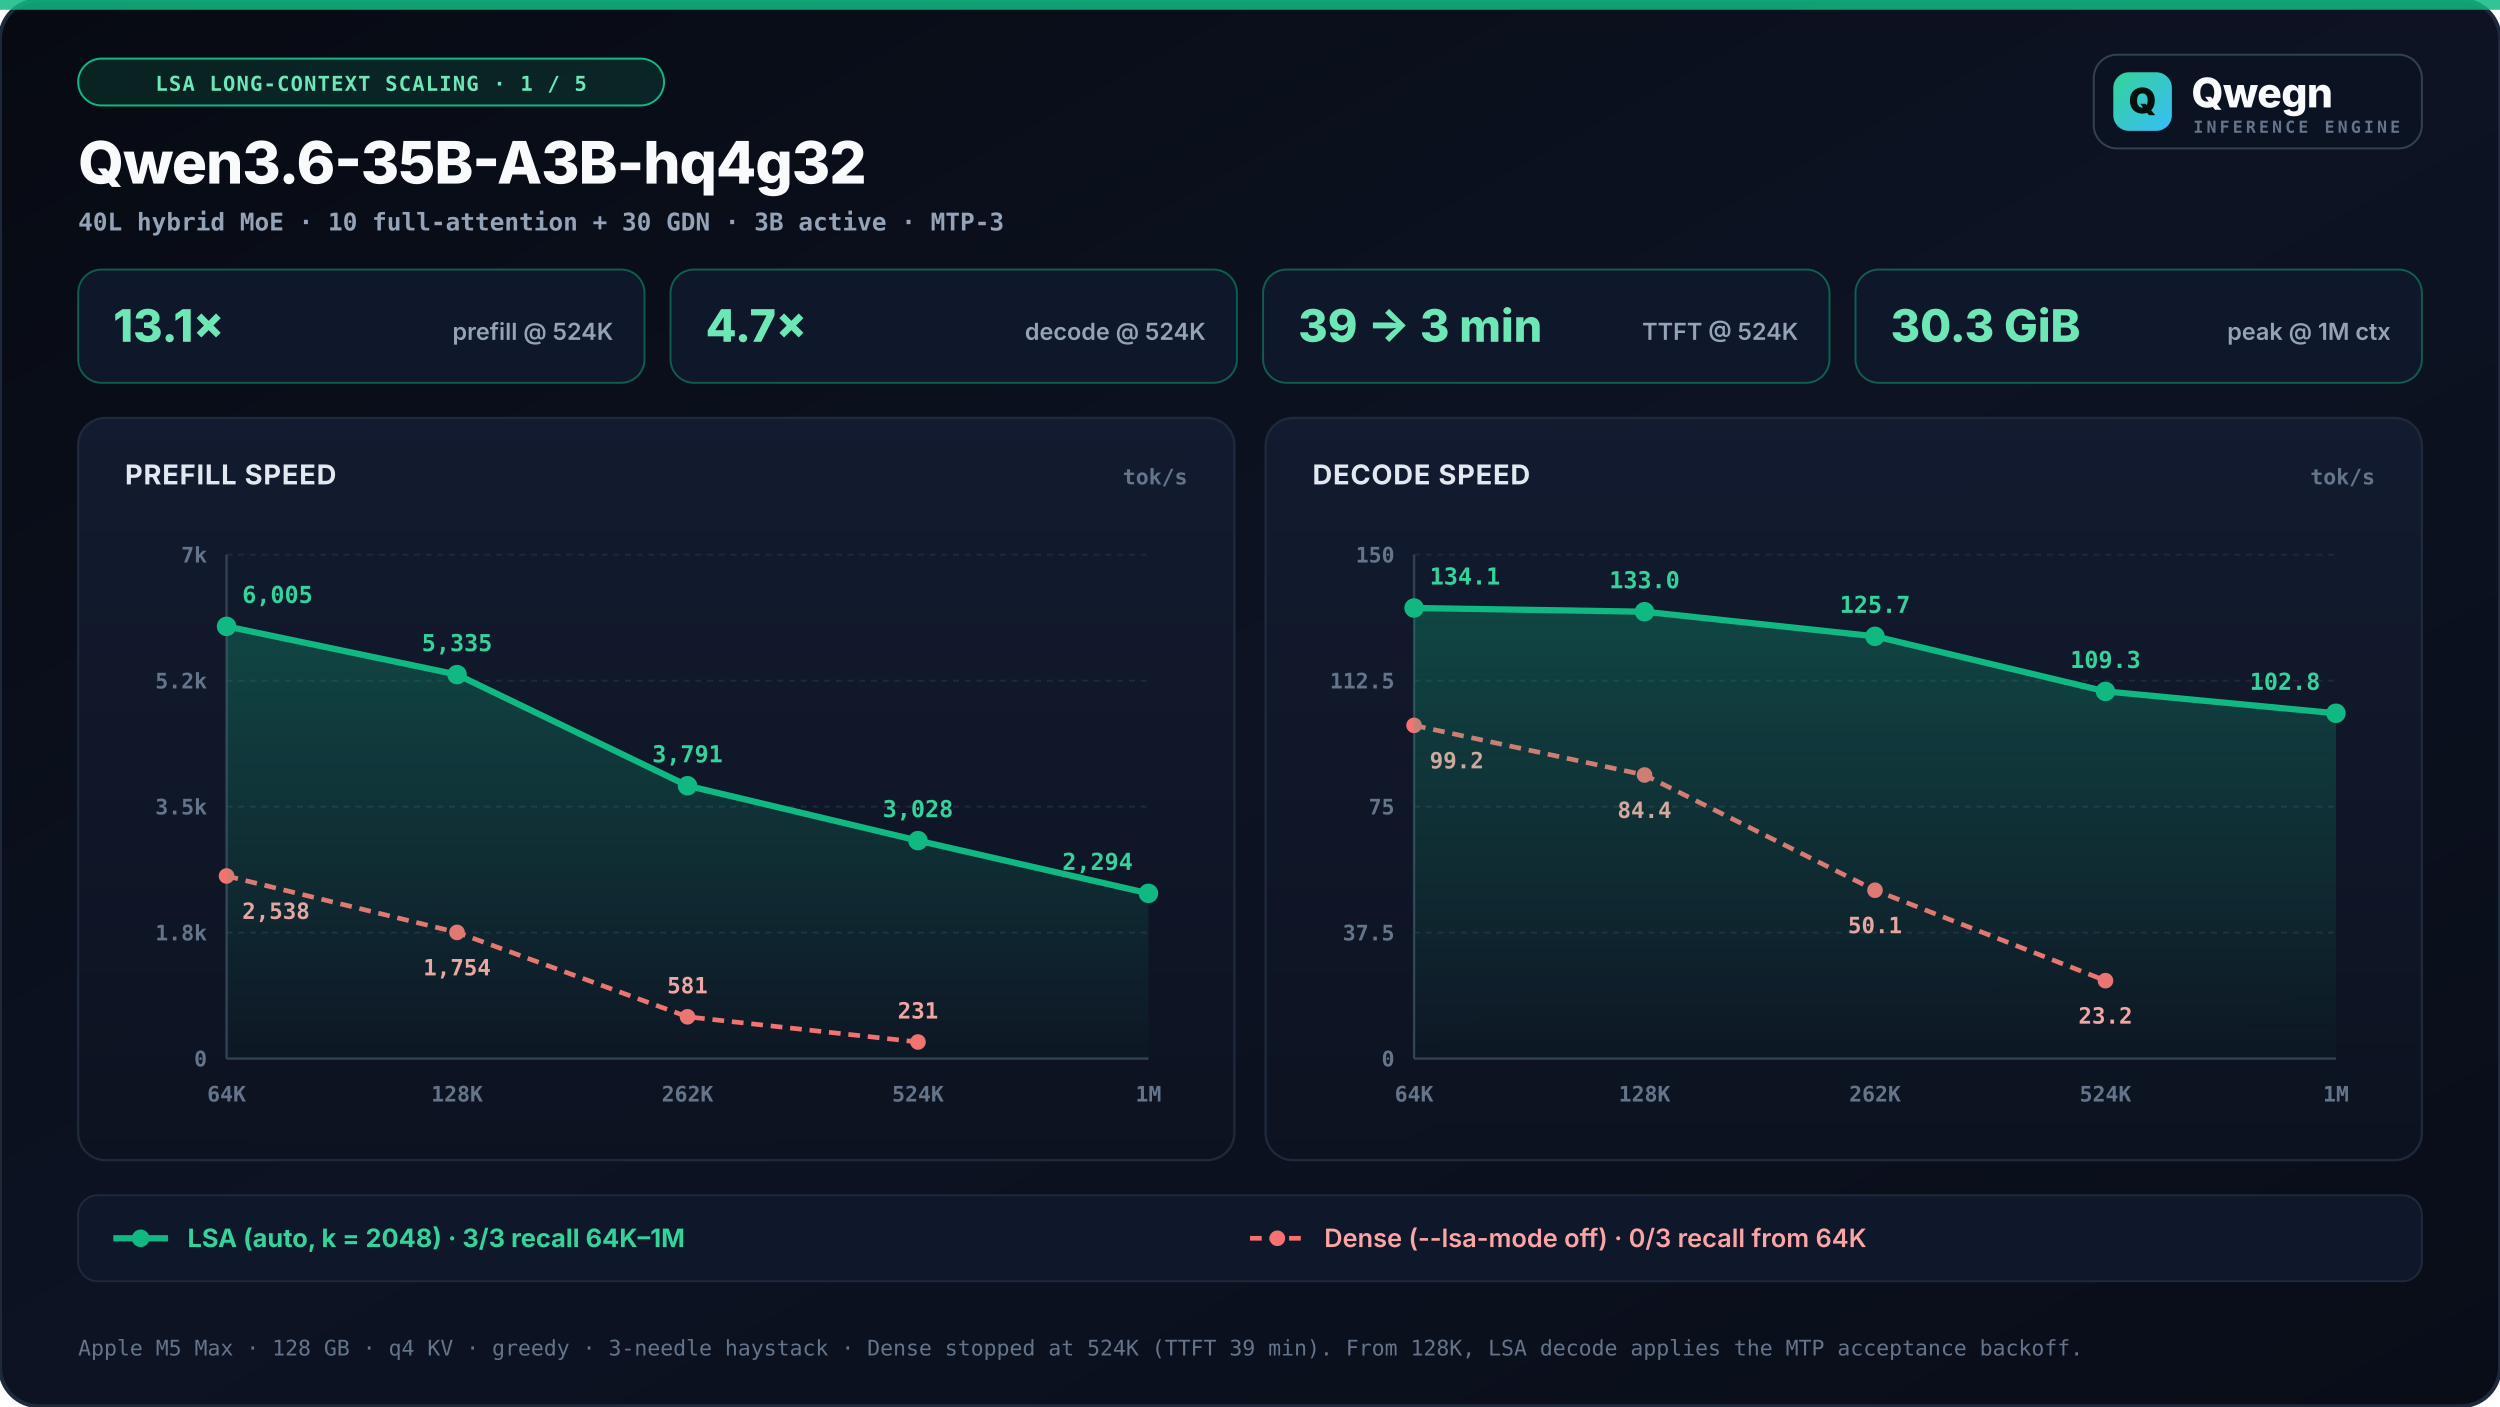
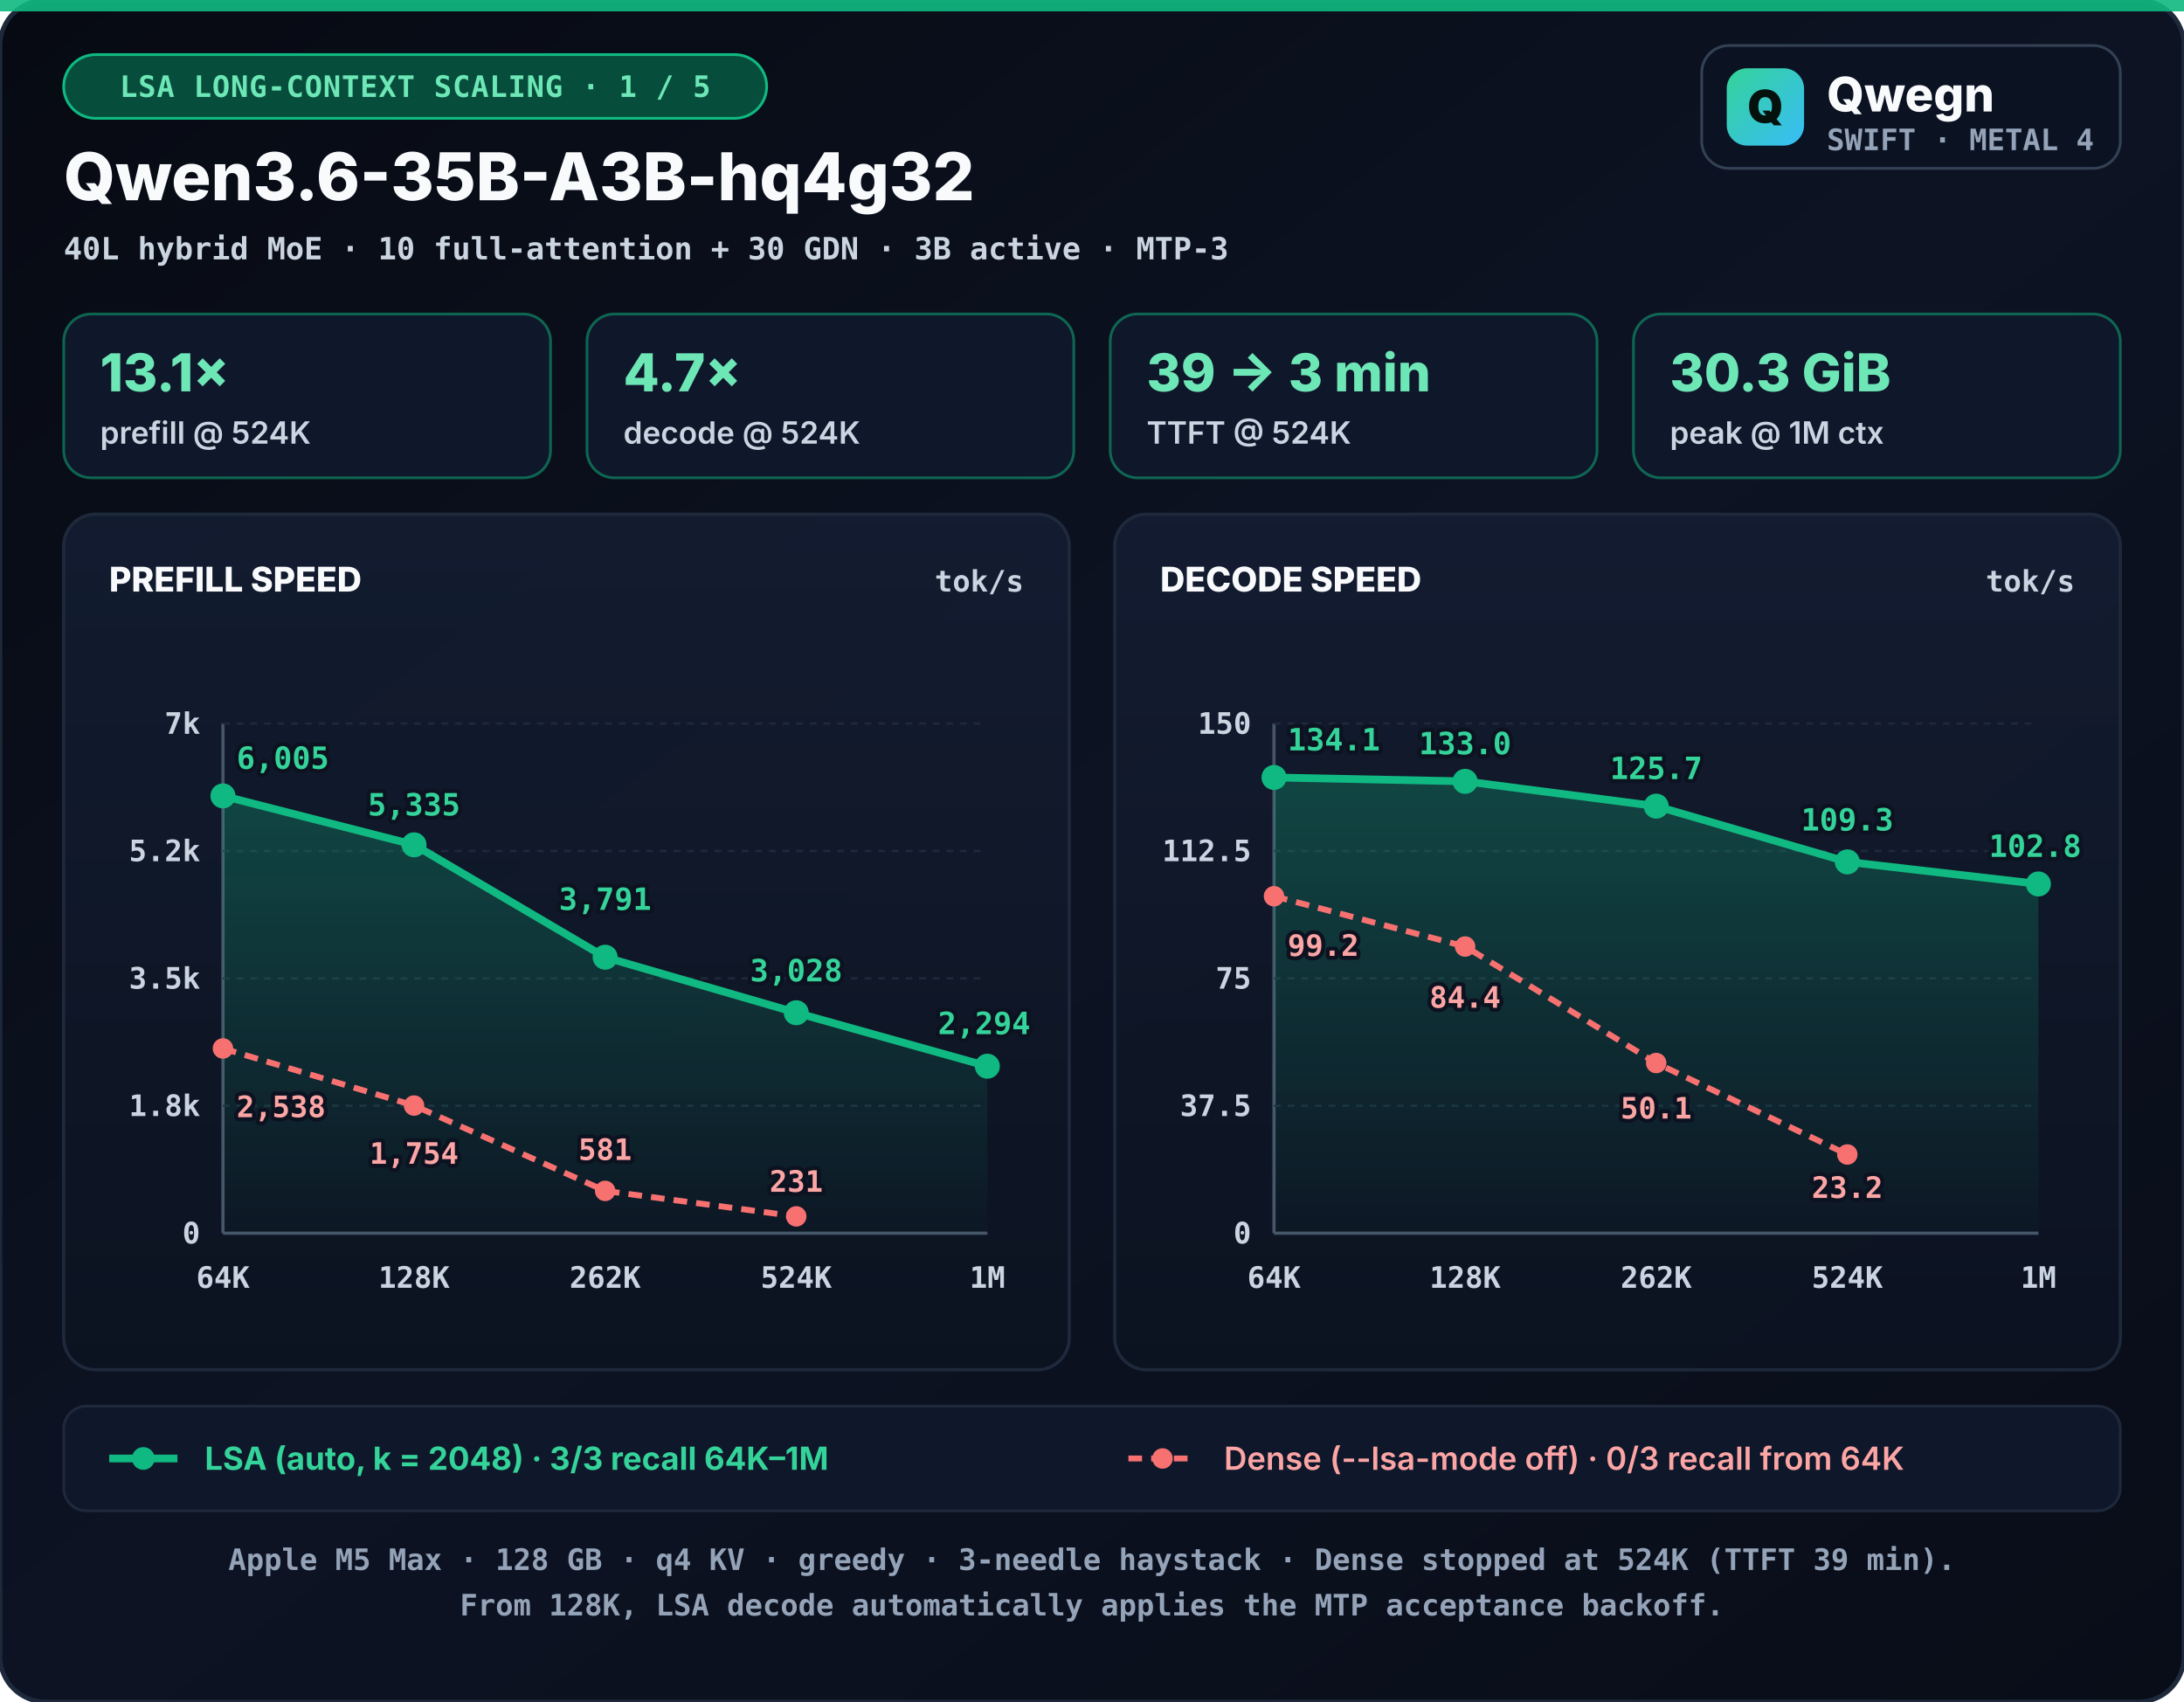
- <svg xmlns="http://www.w3.org/2000/svg" viewBox="0 0 1280 720" width="1280" height="720">
+ <svg xmlns="http://www.w3.org/2000/svg" viewBox="0 0 960 748" width="960" height="748">
  <defs>
    <linearGradient id="bg" x1="0" y1="0" x2="1" y2="1">
      <stop offset="0" stop-color="#070a12" />
-       <stop offset=".5" stop-color="#0d1323" />
+       <stop offset="0.5" stop-color="#0d1323" />
      <stop offset="1" stop-color="#090d18" />
    </linearGradient>
    <linearGradient id="card" x1="0" y1="0" x2="0" y2="1">
-       <stop offset="0" stop-color="#131c31" stop-opacity=".92" />
-       <stop offset="1" stop-color="#0c1220" stop-opacity=".96" />
+       <stop offset="0" stop-color="#131c31" stop-opacity="0.95" />
+       <stop offset="1" stop-color="#0c1220" stop-opacity="0.97" />
    </linearGradient>
    <linearGradient id="aEm" x1="0" y1="0" x2="0" y2="1">
-       <stop offset="0" stop-color="#10b981" stop-opacity=".28" />
-       <stop offset="1" stop-color="#10b981" stop-opacity=".02" />
+       <stop offset="0" stop-color="#10b981" stop-opacity="0.28" />
+       <stop offset="1" stop-color="#10b981" stop-opacity="0.02" />
    </linearGradient>
    <linearGradient id="aCy" x1="0" y1="0" x2="0" y2="1">
-       <stop offset="0" stop-color="#38bdf8" stop-opacity=".28" />
-       <stop offset="1" stop-color="#38bdf8" stop-opacity=".02" />
+       <stop offset="0" stop-color="#38bdf8" stop-opacity="0.28" />
+       <stop offset="1" stop-color="#38bdf8" stop-opacity="0.02" />
    </linearGradient>
    <linearGradient id="mark" x1="0" y1="0" x2="1" y2="1">
      <stop offset="0" stop-color="#34d399" />
      <stop offset="1" stop-color="#38bdf8" />
    </linearGradient>
-     <style>
- .sans{font-family:-apple-system,BlinkMacSystemFont,"SF Pro Display","Inter",system-ui,sans-serif}
- .mono{font-family:"SF Mono","JetBrains Mono",Menlo,monospace}
- .ct{font-size:14px;font-weight:700;fill:#e2e8f0;letter-spacing:.4px}
- .ax{font-size:11px;font-weight:600;fill:#64748b}
- .va{font-size:12px;font-weight:700;fill:#34d399}
- .vb{font-size:11.5px;font-weight:600;fill:#fca5a5}
- .grid{stroke:#1e293b;stroke-width:1;stroke-dasharray:3 3}
- .axis{stroke:#334155;stroke-width:1.2}
- </style>
  </defs>
-   <rect width="1280" height="720" rx="20" fill="url(#bg)" stroke="#1e293b" stroke-width="2" />
-   <rect x="0" y="0" width="1280" height="5" fill="#10b981" opacity=".85" />
-   <g transform="translate(40,30)" data-free="1">
-     <rect width="300" height="24" rx="12" fill="#10b981" fill-opacity=".14" stroke="#10b981" />
-     <text x="150" y="16.5" text-anchor="middle" class="mono" font-size="10.5" font-weight="700" fill="#6ee7b7" letter-spacing=".6">LSA LONG-CONTEXT SCALING · 1 / 5</text>
-     <text x="0" y="64" class="sans" font-size="30" font-weight="800" fill="#f8fafc" letter-spacing="-.5">Qwen3.6-35B-A3B-hq4g32</text>
-     <text x="0" y="88" class="mono" font-size="12.5" font-weight="600" fill="#94a3b8">40L hybrid MoE · 10 full-attention + 30 GDN · 3B active · MTP-3</text>
+   <style>
+     svg { text-rendering: geometricPrecision; -webkit-font-smoothing: antialiased; }
+     .title { font-family: -apple-system, BlinkMacSystemFont, "SF Pro Display", "Segoe UI", Roboto, sans-serif; font-weight: 800; }
+     .subtitle { font-family: -apple-system, BlinkMacSystemFont, "SF Pro Text", "Segoe UI", Roboto, sans-serif; font-weight: 500; }
+     .sans { font-family: -apple-system, BlinkMacSystemFont, "SF Pro Display", "Inter", "Segoe UI", system-ui, sans-serif; }
+     .mono { font-family: "SF Mono", "JetBrains Mono", Menlo, Consolas, monospace; font-weight: 600; }
+   </style>
+   <rect width="960" height="748" rx="20" fill="url(#bg)" stroke="#1e293b" stroke-width="2" />
+   <rect x="0" y="0" width="960" height="5" fill="#10b981" opacity="0.9" />
+   <g transform="translate(28, 24)">
+     <rect x="0.0" y="0.0" width="309" height="28" rx="14.0" fill="#064e3b" stroke="#10b981" stroke-width="1.2" />
+     <text x="154.5" y="18.6" text-anchor="middle" class="mono" font-size="13" font-weight="700" fill="#6ee7b7" letter-spacing="0.3">LSA LONG-CONTEXT SCALING · 1 / 5</text>
+     <text x="0" y="64" class="sans" font-size="29" font-weight="800" fill="#f8fafc">Qwen3.6-35B-A3B-hq4g32</text>
+     <text x="0" y="90" class="mono" font-size="13.5" fill="#cbd5e1">40L hybrid MoE · 10 full-attention + 30 GDN · 3B active · MTP-3</text>
  </g>
-   <g transform="translate(1072,28)" id="qwegn-mark">
-     <rect width="168" height="48" rx="12" fill="#0b1222" stroke="#334155" stroke-width="1" />
-     <rect x="10" y="9" width="30" height="30" rx="8" fill="url(#mark)" />
-     <text x="25" y="30" text-anchor="middle" class="sans" font-size="18" font-weight="900" fill="#04110c">Q</text>
-     <text x="50" y="27" class="sans" font-size="21" font-weight="800" fill="#f8fafc" letter-spacing="-0.3">Qwegn</text>
-     <text x="51" y="40" class="mono" font-size="8.5" font-weight="700" fill="#64748b" letter-spacing="1.6">INFERENCE ENGINE</text>
+   <g transform="translate(748, 20)">
+     <rect width="184" height="54" rx="12" fill="#0b1222" stroke="#334155" stroke-width="1.2" />
+     <rect x="11" y="10" width="34" height="34" rx="9" fill="url(#mark)" />
+     <text x="28" y="34" text-anchor="middle" class="sans" font-size="20" font-weight="900" fill="#04110c">Q</text>
+     <text x="55" y="29" class="sans" font-size="21" font-weight="800" fill="#f8fafc">Qwegn</text>
+     <text x="55" y="46" class="mono" font-size="13" font-weight="700" fill="#94a3b8">SWIFT · METAL 4</text>
  </g>
-   <g transform="translate(40.0,138)">
-     <rect width="290" height="58" rx="12" fill="#0f172a" stroke="#10b981" stroke-opacity=".45" />
-     <text x="18" y="37" class="sans" font-size="23" font-weight="800" fill="#6ee7b7">13.1×</text>
-     <text x="274" y="36" text-anchor="end" class="sans" font-size="12" font-weight="600" fill="#94a3b8">prefill @ 524K</text>
+   <g transform="translate(28, 138)">
+     <rect width="214" height="72" rx="12" fill="#0f172a" stroke="#10b981" stroke-opacity="0.5" stroke-width="1.2" />
+     <text x="16" y="34" class="sans" font-size="23" font-weight="800" fill="#6ee7b7">13.1×</text>
+     <text x="16" y="57" class="sans" font-size="13.5" font-weight="600" fill="#cbd5e1">prefill @ 524K</text>
  </g>
-   <g transform="translate(343.3,138)">
-     <rect width="290" height="58" rx="12" fill="#0f172a" stroke="#10b981" stroke-opacity=".45" />
-     <text x="18" y="37" class="sans" font-size="23" font-weight="800" fill="#6ee7b7">4.7×</text>
-     <text x="274" y="36" text-anchor="end" class="sans" font-size="12" font-weight="600" fill="#94a3b8">decode @ 524K</text>
+   <g transform="translate(258, 138)">
+     <rect width="214" height="72" rx="12" fill="#0f172a" stroke="#10b981" stroke-opacity="0.5" stroke-width="1.2" />
+     <text x="16" y="34" class="sans" font-size="23" font-weight="800" fill="#6ee7b7">4.7×</text>
+     <text x="16" y="57" class="sans" font-size="13.5" font-weight="600" fill="#cbd5e1">decode @ 524K</text>
  </g>
-   <g transform="translate(646.7,138)">
-     <rect width="290" height="58" rx="12" fill="#0f172a" stroke="#10b981" stroke-opacity=".45" />
-     <text x="18" y="37" class="sans" font-size="23" font-weight="800" fill="#6ee7b7">39 → 3 min</text>
-     <text x="274" y="36" text-anchor="end" class="sans" font-size="12" font-weight="600" fill="#94a3b8">TTFT @ 524K</text>
+   <g transform="translate(488, 138)">
+     <rect width="214" height="72" rx="12" fill="#0f172a" stroke="#10b981" stroke-opacity="0.5" stroke-width="1.2" />
+     <text x="16" y="34" class="sans" font-size="23" font-weight="800" fill="#6ee7b7">39 → 3 min</text>
+     <text x="16" y="57" class="sans" font-size="13.5" font-weight="600" fill="#cbd5e1">TTFT @ 524K</text>
  </g>
-   <g transform="translate(950.0,138)">
-     <rect width="290" height="58" rx="12" fill="#0f172a" stroke="#10b981" stroke-opacity=".45" />
-     <text x="18" y="37" class="sans" font-size="23" font-weight="800" fill="#6ee7b7">30.3 GiB</text>
-     <text x="274" y="36" text-anchor="end" class="sans" font-size="12" font-weight="600" fill="#94a3b8">peak @ 1M ctx</text>
+   <g transform="translate(718, 138)">
+     <rect width="214" height="72" rx="12" fill="#0f172a" stroke="#10b981" stroke-opacity="0.5" stroke-width="1.2" />
+     <text x="16" y="34" class="sans" font-size="23" font-weight="800" fill="#6ee7b7">30.3 GiB</text>
+     <text x="16" y="57" class="sans" font-size="13.5" font-weight="600" fill="#cbd5e1">peak @ 1M ctx</text>
  </g>
-   <g transform="translate(40,214)">
-     <rect width="592" height="380" rx="14" fill="url(#card)" stroke="#1e293b" stroke-width="1.2" />
-     <text x="24" y="34" class="sans ct">PREFILL SPEED</text>
-     <text x="568" y="34" text-anchor="end" class="mono ax">tok/s</text>
-     <line x1="76" y1="328.0" x2="548" y2="328.0" class="axis" />
-     <text x="66" y="332.0" text-anchor="end" class="mono ax">0</text>
-     <line x1="76" y1="263.5" x2="548" y2="263.5" class="grid" />
-     <text x="66" y="267.5" text-anchor="end" class="mono ax">1.8k</text>
-     <line x1="76" y1="199.0" x2="548" y2="199.0" class="grid" />
-     <text x="66" y="203.0" text-anchor="end" class="mono ax">3.5k</text>
-     <line x1="76" y1="134.5" x2="548" y2="134.5" class="grid" />
-     <text x="66" y="138.5" text-anchor="end" class="mono ax">5.2k</text>
-     <line x1="76" y1="70.0" x2="548" y2="70.0" class="grid" />
-     <text x="66" y="74.0" text-anchor="end" class="mono ax">7k</text>
-     <line x1="76" y1="70" x2="76" y2="328" class="axis" />
-     <text x="76.0" y="350" text-anchor="middle" class="mono ax">64K</text>
-     <text x="194.0" y="350" text-anchor="middle" class="mono ax">128K</text>
-     <text x="312.0" y="350" text-anchor="middle" class="mono ax">262K</text>
-     <text x="430.0" y="350" text-anchor="middle" class="mono ax">524K</text>
-     <text x="548.0" y="350" text-anchor="middle" class="mono ax">1M</text>
-     <polyline points="76.0,234.5 194.0,263.4 312.0,306.6 430.0,319.5" fill="none" stroke="#f87171" stroke-width="2.4" stroke-linejoin="round" stroke-dasharray="6 4" />
-     <circle cx="76.0" cy="234.5" r="4" fill="#f87171" />
-     <text x="84.0" y="256.5" text-anchor="start" class="mono vb">2,538</text>
-     <circle cx="194.0" cy="263.4" r="4" fill="#f87171" />
-     <text x="194.0" y="285.4" text-anchor="middle" class="mono vb">1,754</text>
-     <circle cx="312.0" cy="306.6" r="4" fill="#f87171" />
-     <text x="312.0" y="294.6" text-anchor="middle" class="mono vb">581</text>
-     <circle cx="430.0" cy="319.5" r="4" fill="#f87171" />
-     <text x="430.0" y="307.5" text-anchor="middle" class="mono vb">231</text>
-     <polygon points="76.0,106.7 194.0,131.4 312.0,188.3 430.0,216.4 548.0,243.4 548.0,328 76.0,328" fill="url(#aEm)" />
-     <polyline points="76.0,106.7 194.0,131.4 312.0,188.3 430.0,216.4 548.0,243.4" fill="none" stroke="#10b981" stroke-width="3.2" stroke-linejoin="round" />
-     <circle cx="76.0" cy="106.7" r="5" fill="#10b981" />
-     <text x="84.0" y="94.7" text-anchor="start" class="mono va">6,005</text>
-     <circle cx="194.0" cy="131.4" r="5" fill="#10b981" />
-     <text x="194.0" y="119.4" text-anchor="middle" class="mono va">5,335</text>
-     <circle cx="312.0" cy="188.3" r="5" fill="#10b981" />
-     <text x="312.0" y="176.3" text-anchor="middle" class="mono va">3,791</text>
-     <circle cx="430.0" cy="216.4" r="5" fill="#10b981" />
-     <text x="430.0" y="204.4" text-anchor="middle" class="mono va">3,028</text>
-     <circle cx="548.0" cy="243.4" r="5" fill="#10b981" />
-     <text x="540.0" y="231.4" text-anchor="end" class="mono va">2,294</text>
+   <g transform="translate(28, 226)">
+     <rect width="442" height="376" rx="14" fill="url(#card)" stroke="#1e293b" stroke-width="1.4" />
+     <text x="20" y="34" class="sans" font-size="15" font-weight="800" fill="#f8fafc">PREFILL SPEED</text>
+     <text x="422" y="34" text-anchor="end" class="mono" font-size="13" fill="#cbd5e1">tok/s</text>
+     <line x1="70.0" y1="316.0" x2="406.0" y2="316.0" stroke="#475569" stroke-width="1.4" />
+     <line x1="70.0" y1="92.0" x2="70.0" y2="316.0" stroke="#475569" stroke-width="1.4" />
+     <text x="60" y="320.5" text-anchor="end" class="mono" font-size="13" fill="#cbd5e1">0</text>
+     <line x1="70.0" y1="260.0" x2="406.0" y2="260.0" stroke="#1e293b" stroke-width="1" stroke-dasharray="3 3" />
+     <text x="60" y="264.5" text-anchor="end" class="mono" font-size="13" fill="#cbd5e1">1.8k</text>
+     <line x1="70.0" y1="204.0" x2="406.0" y2="204.0" stroke="#1e293b" stroke-width="1" stroke-dasharray="3 3" />
+     <text x="60" y="208.5" text-anchor="end" class="mono" font-size="13" fill="#cbd5e1">3.5k</text>
+     <line x1="70.0" y1="148.0" x2="406.0" y2="148.0" stroke="#1e293b" stroke-width="1" stroke-dasharray="3 3" />
+     <text x="60" y="152.5" text-anchor="end" class="mono" font-size="13" fill="#cbd5e1">5.2k</text>
+     <line x1="70.0" y1="92.0" x2="406.0" y2="92.0" stroke="#1e293b" stroke-width="1" stroke-dasharray="3 3" />
+     <text x="60" y="96.5" text-anchor="end" class="mono" font-size="13" fill="#cbd5e1">7k</text>
+     <text x="70.0" y="340" text-anchor="middle" class="mono" font-size="13" fill="#cbd5e1">64K</text>
+     <text x="154.0" y="340" text-anchor="middle" class="mono" font-size="13" fill="#cbd5e1">128K</text>
+     <text x="238.0" y="340" text-anchor="middle" class="mono" font-size="13" fill="#cbd5e1">262K</text>
+     <text x="322.0" y="340" text-anchor="middle" class="mono" font-size="13" fill="#cbd5e1">524K</text>
+     <text x="406.0" y="340" text-anchor="middle" class="mono" font-size="13" fill="#cbd5e1">1M</text>
+     <polygon points="70.0,123.8 154.0,145.3 238.0,194.7 322.0,219.1 406.0,242.6 406.0,316.0 70.0,316.0" fill="url(#aEm)" />
+     <polyline points="70.0,234.8 154.0,259.9 238.0,297.4 322.0,308.6" fill="none" stroke="#f87171" stroke-width="2.6" stroke-linejoin="round" stroke-dasharray="6 4" />
+     <circle cx="70.0" cy="234.8" r="4.5" fill="#f87171" />
+     <circle cx="154.0" cy="259.9" r="4.5" fill="#f87171" />
+     <circle cx="238.0" cy="297.4" r="4.5" fill="#f87171" />
+     <circle cx="322.0" cy="308.6" r="4.5" fill="#f87171" />
+     <polyline points="70.0,123.8 154.0,145.3 238.0,194.7 322.0,219.1 406.0,242.6" fill="none" stroke="#10b981" stroke-width="3.4" stroke-linejoin="round" />
+     <circle cx="70.0" cy="123.8" r="5.5" fill="#10b981" />
+     <circle cx="154.0" cy="145.3" r="5.5" fill="#10b981" />
+     <circle cx="238.0" cy="194.7" r="5.5" fill="#10b981" />
+     <circle cx="322.0" cy="219.1" r="5.5" fill="#10b981" />
+     <circle cx="406.0" cy="242.6" r="5.5" fill="#10b981" />
+     <text x="76.0" y="265.0" text-anchor="start" class="mono" font-size="13" font-weight="700" fill="#fca5a5" paint-order="stroke" stroke="#0c1220" stroke-width="3.5" stroke-linejoin="round">2,538</text>
+     <text x="154.0" y="285.5" text-anchor="middle" class="mono" font-size="13" font-weight="700" fill="#fca5a5" paint-order="stroke" stroke="#0c1220" stroke-width="3.5" stroke-linejoin="round">1,754</text>
+     <text x="238.0" y="283.8" text-anchor="middle" class="mono" font-size="13" font-weight="700" fill="#fca5a5" paint-order="stroke" stroke="#0c1220" stroke-width="3.5" stroke-linejoin="round">581</text>
+     <text x="322.0" y="297.8" text-anchor="middle" class="mono" font-size="13" font-weight="700" fill="#fca5a5" paint-order="stroke" stroke="#0c1220" stroke-width="3.5" stroke-linejoin="round">231</text>
+     <text x="76.0" y="111.9" text-anchor="start" class="mono" font-size="13.5" font-weight="800" fill="#34d399" paint-order="stroke" stroke="#0c1220" stroke-width="3.5" stroke-linejoin="round">6,005</text>
+     <text x="154.0" y="132.4" text-anchor="middle" class="mono" font-size="13.5" font-weight="800" fill="#34d399" paint-order="stroke" stroke="#0c1220" stroke-width="3.5" stroke-linejoin="round">5,335</text>
+     <text x="238.0" y="173.9" text-anchor="middle" class="mono" font-size="13.5" font-weight="800" fill="#34d399" paint-order="stroke" stroke="#0c1220" stroke-width="3.5" stroke-linejoin="round">3,791</text>
+     <text x="322.0" y="205.3" text-anchor="middle" class="mono" font-size="13.5" font-weight="800" fill="#34d399" paint-order="stroke" stroke="#0c1220" stroke-width="3.5" stroke-linejoin="round">3,028</text>
+     <text x="424.9" y="228.5" text-anchor="end" class="mono" font-size="13.5" font-weight="800" fill="#34d399" paint-order="stroke" stroke="#0c1220" stroke-width="3.5" stroke-linejoin="round">2,294</text>
  </g>
-   <g transform="translate(648,214)">
-     <rect width="592" height="380" rx="14" fill="url(#card)" stroke="#1e293b" stroke-width="1.2" />
-     <text x="24" y="34" class="sans ct">DECODE SPEED</text>
-     <text x="568" y="34" text-anchor="end" class="mono ax">tok/s</text>
-     <line x1="76" y1="328.0" x2="548" y2="328.0" class="axis" />
-     <text x="66" y="332.0" text-anchor="end" class="mono ax">0</text>
-     <line x1="76" y1="263.5" x2="548" y2="263.5" class="grid" />
-     <text x="66" y="267.5" text-anchor="end" class="mono ax">37.5</text>
-     <line x1="76" y1="199.0" x2="548" y2="199.0" class="grid" />
-     <text x="66" y="203.0" text-anchor="end" class="mono ax">75</text>
-     <line x1="76" y1="134.5" x2="548" y2="134.5" class="grid" />
-     <text x="66" y="138.5" text-anchor="end" class="mono ax">112.5</text>
-     <line x1="76" y1="70.0" x2="548" y2="70.0" class="grid" />
-     <text x="66" y="74.0" text-anchor="end" class="mono ax">150</text>
-     <line x1="76" y1="70" x2="76" y2="328" class="axis" />
-     <text x="76.0" y="350" text-anchor="middle" class="mono ax">64K</text>
-     <text x="194.0" y="350" text-anchor="middle" class="mono ax">128K</text>
-     <text x="312.0" y="350" text-anchor="middle" class="mono ax">262K</text>
-     <text x="430.0" y="350" text-anchor="middle" class="mono ax">524K</text>
-     <text x="548.0" y="350" text-anchor="middle" class="mono ax">1M</text>
-     <polyline points="76.0,157.4 194.0,182.8 312.0,241.8 430.0,288.1" fill="none" stroke="#f87171" stroke-width="2.4" stroke-linejoin="round" stroke-dasharray="6 4" />
-     <circle cx="76.0" cy="157.4" r="4" fill="#f87171" />
-     <text x="84.0" y="179.4" text-anchor="start" class="mono vb">99.2</text>
-     <circle cx="194.0" cy="182.8" r="4" fill="#f87171" />
-     <text x="194.0" y="204.8" text-anchor="middle" class="mono vb">84.4</text>
-     <circle cx="312.0" cy="241.8" r="4" fill="#f87171" />
-     <text x="312.0" y="263.8" text-anchor="middle" class="mono vb">50.1</text>
-     <circle cx="430.0" cy="288.1" r="4" fill="#f87171" />
-     <text x="430.0" y="310.1" text-anchor="middle" class="mono vb">23.2</text>
-     <polygon points="76.0,97.3 194.0,99.2 312.0,111.8 430.0,140.0 548.0,151.2 548.0,328 76.0,328" fill="url(#aEm)" />
-     <polyline points="76.0,97.3 194.0,99.2 312.0,111.8 430.0,140.0 548.0,151.2" fill="none" stroke="#10b981" stroke-width="3.2" stroke-linejoin="round" />
-     <circle cx="76.0" cy="97.3" r="5" fill="#10b981" />
-     <text x="84.0" y="85.3" text-anchor="start" class="mono va">134.1</text>
-     <circle cx="194.0" cy="99.2" r="5" fill="#10b981" />
-     <text x="194.0" y="87.2" text-anchor="middle" class="mono va">133.0</text>
-     <circle cx="312.0" cy="111.8" r="5" fill="#10b981" />
-     <text x="312.0" y="99.8" text-anchor="middle" class="mono va">125.7</text>
-     <circle cx="430.0" cy="140.0" r="5" fill="#10b981" />
-     <text x="430.0" y="128.0" text-anchor="middle" class="mono va">109.3</text>
-     <circle cx="548.0" cy="151.2" r="5" fill="#10b981" />
-     <text x="540.0" y="139.2" text-anchor="end" class="mono va">102.8</text>
+   <g transform="translate(490, 226)">
+     <rect width="442" height="376" rx="14" fill="url(#card)" stroke="#1e293b" stroke-width="1.4" />
+     <text x="20" y="34" class="sans" font-size="15" font-weight="800" fill="#f8fafc">DECODE SPEED</text>
+     <text x="422" y="34" text-anchor="end" class="mono" font-size="13" fill="#cbd5e1">tok/s</text>
+     <line x1="70.0" y1="316.0" x2="406.0" y2="316.0" stroke="#475569" stroke-width="1.4" />
+     <line x1="70.0" y1="92.0" x2="70.0" y2="316.0" stroke="#475569" stroke-width="1.4" />
+     <text x="60" y="320.5" text-anchor="end" class="mono" font-size="13" fill="#cbd5e1">0</text>
+     <line x1="70.0" y1="260.0" x2="406.0" y2="260.0" stroke="#1e293b" stroke-width="1" stroke-dasharray="3 3" />
+     <text x="60" y="264.5" text-anchor="end" class="mono" font-size="13" fill="#cbd5e1">37.5</text>
+     <line x1="70.0" y1="204.0" x2="406.0" y2="204.0" stroke="#1e293b" stroke-width="1" stroke-dasharray="3 3" />
+     <text x="60" y="208.5" text-anchor="end" class="mono" font-size="13" fill="#cbd5e1">75</text>
+     <line x1="70.0" y1="148.0" x2="406.0" y2="148.0" stroke="#1e293b" stroke-width="1" stroke-dasharray="3 3" />
+     <text x="60" y="152.5" text-anchor="end" class="mono" font-size="13" fill="#cbd5e1">112.5</text>
+     <line x1="70.0" y1="92.0" x2="406.0" y2="92.0" stroke="#1e293b" stroke-width="1" stroke-dasharray="3 3" />
+     <text x="60" y="96.5" text-anchor="end" class="mono" font-size="13" fill="#cbd5e1">150</text>
+     <text x="70.0" y="340" text-anchor="middle" class="mono" font-size="13" fill="#cbd5e1">64K</text>
+     <text x="154.0" y="340" text-anchor="middle" class="mono" font-size="13" fill="#cbd5e1">128K</text>
+     <text x="238.0" y="340" text-anchor="middle" class="mono" font-size="13" fill="#cbd5e1">262K</text>
+     <text x="322.0" y="340" text-anchor="middle" class="mono" font-size="13" fill="#cbd5e1">524K</text>
+     <text x="406.0" y="340" text-anchor="middle" class="mono" font-size="13" fill="#cbd5e1">1M</text>
+     <polygon points="70.0,115.7 154.0,117.4 238.0,128.3 322.0,152.8 406.0,162.5 406.0,316.0 70.0,316.0" fill="url(#aEm)" />
+     <polyline points="70.0,167.9 154.0,190.0 238.0,241.2 322.0,281.4" fill="none" stroke="#f87171" stroke-width="2.6" stroke-linejoin="round" stroke-dasharray="6 4" />
+     <circle cx="70.0" cy="167.9" r="4.5" fill="#f87171" />
+     <circle cx="154.0" cy="190.0" r="4.5" fill="#f87171" />
+     <circle cx="238.0" cy="241.2" r="4.5" fill="#f87171" />
+     <circle cx="322.0" cy="281.4" r="4.5" fill="#f87171" />
+     <polyline points="70.0,115.7 154.0,117.4 238.0,128.3 322.0,152.8 406.0,162.5" fill="none" stroke="#10b981" stroke-width="3.4" stroke-linejoin="round" />
+     <circle cx="70.0" cy="115.7" r="5.5" fill="#10b981" />
+     <circle cx="154.0" cy="117.4" r="5.5" fill="#10b981" />
+     <circle cx="238.0" cy="128.3" r="5.5" fill="#10b981" />
+     <circle cx="322.0" cy="152.8" r="5.5" fill="#10b981" />
+     <circle cx="406.0" cy="162.5" r="5.5" fill="#10b981" />
+     <text x="76.0" y="194.1" text-anchor="start" class="mono" font-size="13" font-weight="700" fill="#fca5a5" paint-order="stroke" stroke="#0c1220" stroke-width="3.5" stroke-linejoin="round">99.2</text>
+     <text x="154.0" y="216.9" text-anchor="middle" class="mono" font-size="13" font-weight="700" fill="#fca5a5" paint-order="stroke" stroke="#0c1220" stroke-width="3.5" stroke-linejoin="round">84.4</text>
+     <text x="238.0" y="265.6" text-anchor="middle" class="mono" font-size="13" font-weight="700" fill="#fca5a5" paint-order="stroke" stroke="#0c1220" stroke-width="3.5" stroke-linejoin="round">50.1</text>
+     <text x="322.0" y="300.5" text-anchor="middle" class="mono" font-size="13" font-weight="700" fill="#fca5a5" paint-order="stroke" stroke="#0c1220" stroke-width="3.5" stroke-linejoin="round">23.2</text>
+     <text x="76.0" y="103.8" text-anchor="start" class="mono" font-size="13.5" font-weight="800" fill="#34d399" paint-order="stroke" stroke="#0c1220" stroke-width="3.5" stroke-linejoin="round">134.1</text>
+     <text x="154.0" y="105.5" text-anchor="middle" class="mono" font-size="13.5" font-weight="800" fill="#34d399" paint-order="stroke" stroke="#0c1220" stroke-width="3.5" stroke-linejoin="round">133.0</text>
+     <text x="238.0" y="116.4" text-anchor="middle" class="mono" font-size="13.5" font-weight="800" fill="#34d399" paint-order="stroke" stroke="#0c1220" stroke-width="3.5" stroke-linejoin="round">125.7</text>
+     <text x="322.0" y="139.0" text-anchor="middle" class="mono" font-size="13.5" font-weight="800" fill="#34d399" paint-order="stroke" stroke="#0c1220" stroke-width="3.5" stroke-linejoin="round">109.3</text>
+     <text x="424.9" y="150.6" text-anchor="end" class="mono" font-size="13.5" font-weight="800" fill="#34d399" paint-order="stroke" stroke="#0c1220" stroke-width="3.5" stroke-linejoin="round">102.8</text>
  </g>
-   <g transform="translate(40,612)">
-     <rect width="1200" height="44" rx="10" fill="#0f172a" stroke="#1e293b" />
-     <line x1="18" y1="22" x2="46" y2="22" stroke="#10b981" stroke-width="3.2" />
-     <circle cx="32" cy="22" r="4.5" fill="#10b981" />
-     <text x="56" y="26.5" class="sans" font-size="13" font-weight="700" fill="#34d399">LSA (auto, k = 2048) · 3/3 recall 64K–1M</text>
-     <line x1="600" y1="22" x2="628" y2="22" stroke="#f87171" stroke-width="2.4" stroke-dasharray="6 4" />
-     <circle cx="614" cy="22" r="4" fill="#f87171" />
-     <text x="638" y="26.5" class="sans" font-size="13" font-weight="600" fill="#fca5a5">Dense (--lsa-mode off) · 0/3 recall from 64K</text>
+   <g transform="translate(28, 618)">
+     <rect width="904" height="46" rx="10" fill="#0f172a" stroke="#1e293b" stroke-width="1.2" />
+     <line x1="20" y1="23" x2="50" y2="23" stroke="#10b981" stroke-width="3.4" />
+     <circle cx="35" cy="23" r="5" fill="#10b981" />
+     <text x="62" y="28" class="sans" font-size="14" font-weight="700" fill="#34d399">LSA (auto, k = 2048) · 3/3 recall 64K–1M</text>
+     <line x1="468" y1="23" x2="498" y2="23" stroke="#f87171" stroke-width="2.6" stroke-dasharray="6 4" />
+     <circle cx="483" cy="23" r="4.5" fill="#f87171" />
+     <text x="510" y="28" class="sans" font-size="14" font-weight="600" fill="#fca5a5">Dense (--lsa-mode off) · 0/3 recall from 64K</text>
  </g>
-   <text x="40" y="694" class="mono" font-size="11" fill="#64748b">Apple M5 Max · 128 GB · q4 KV · greedy · 3-needle haystack · Dense stopped at 524K (TTFT 39 min). From 128K, LSA decode applies the MTP acceptance backoff.</text>
+   <text x="480" y="690" text-anchor="middle" class="mono" font-size="13" fill="#94a3b8">Apple M5 Max · 128 GB · q4 KV · greedy · 3-needle haystack · Dense stopped at 524K (TTFT 39 min).</text>
+   <text x="480" y="710" text-anchor="middle" class="mono" font-size="13" fill="#94a3b8">From 128K, LSA decode automatically applies the MTP acceptance backoff.</text>
</svg>
